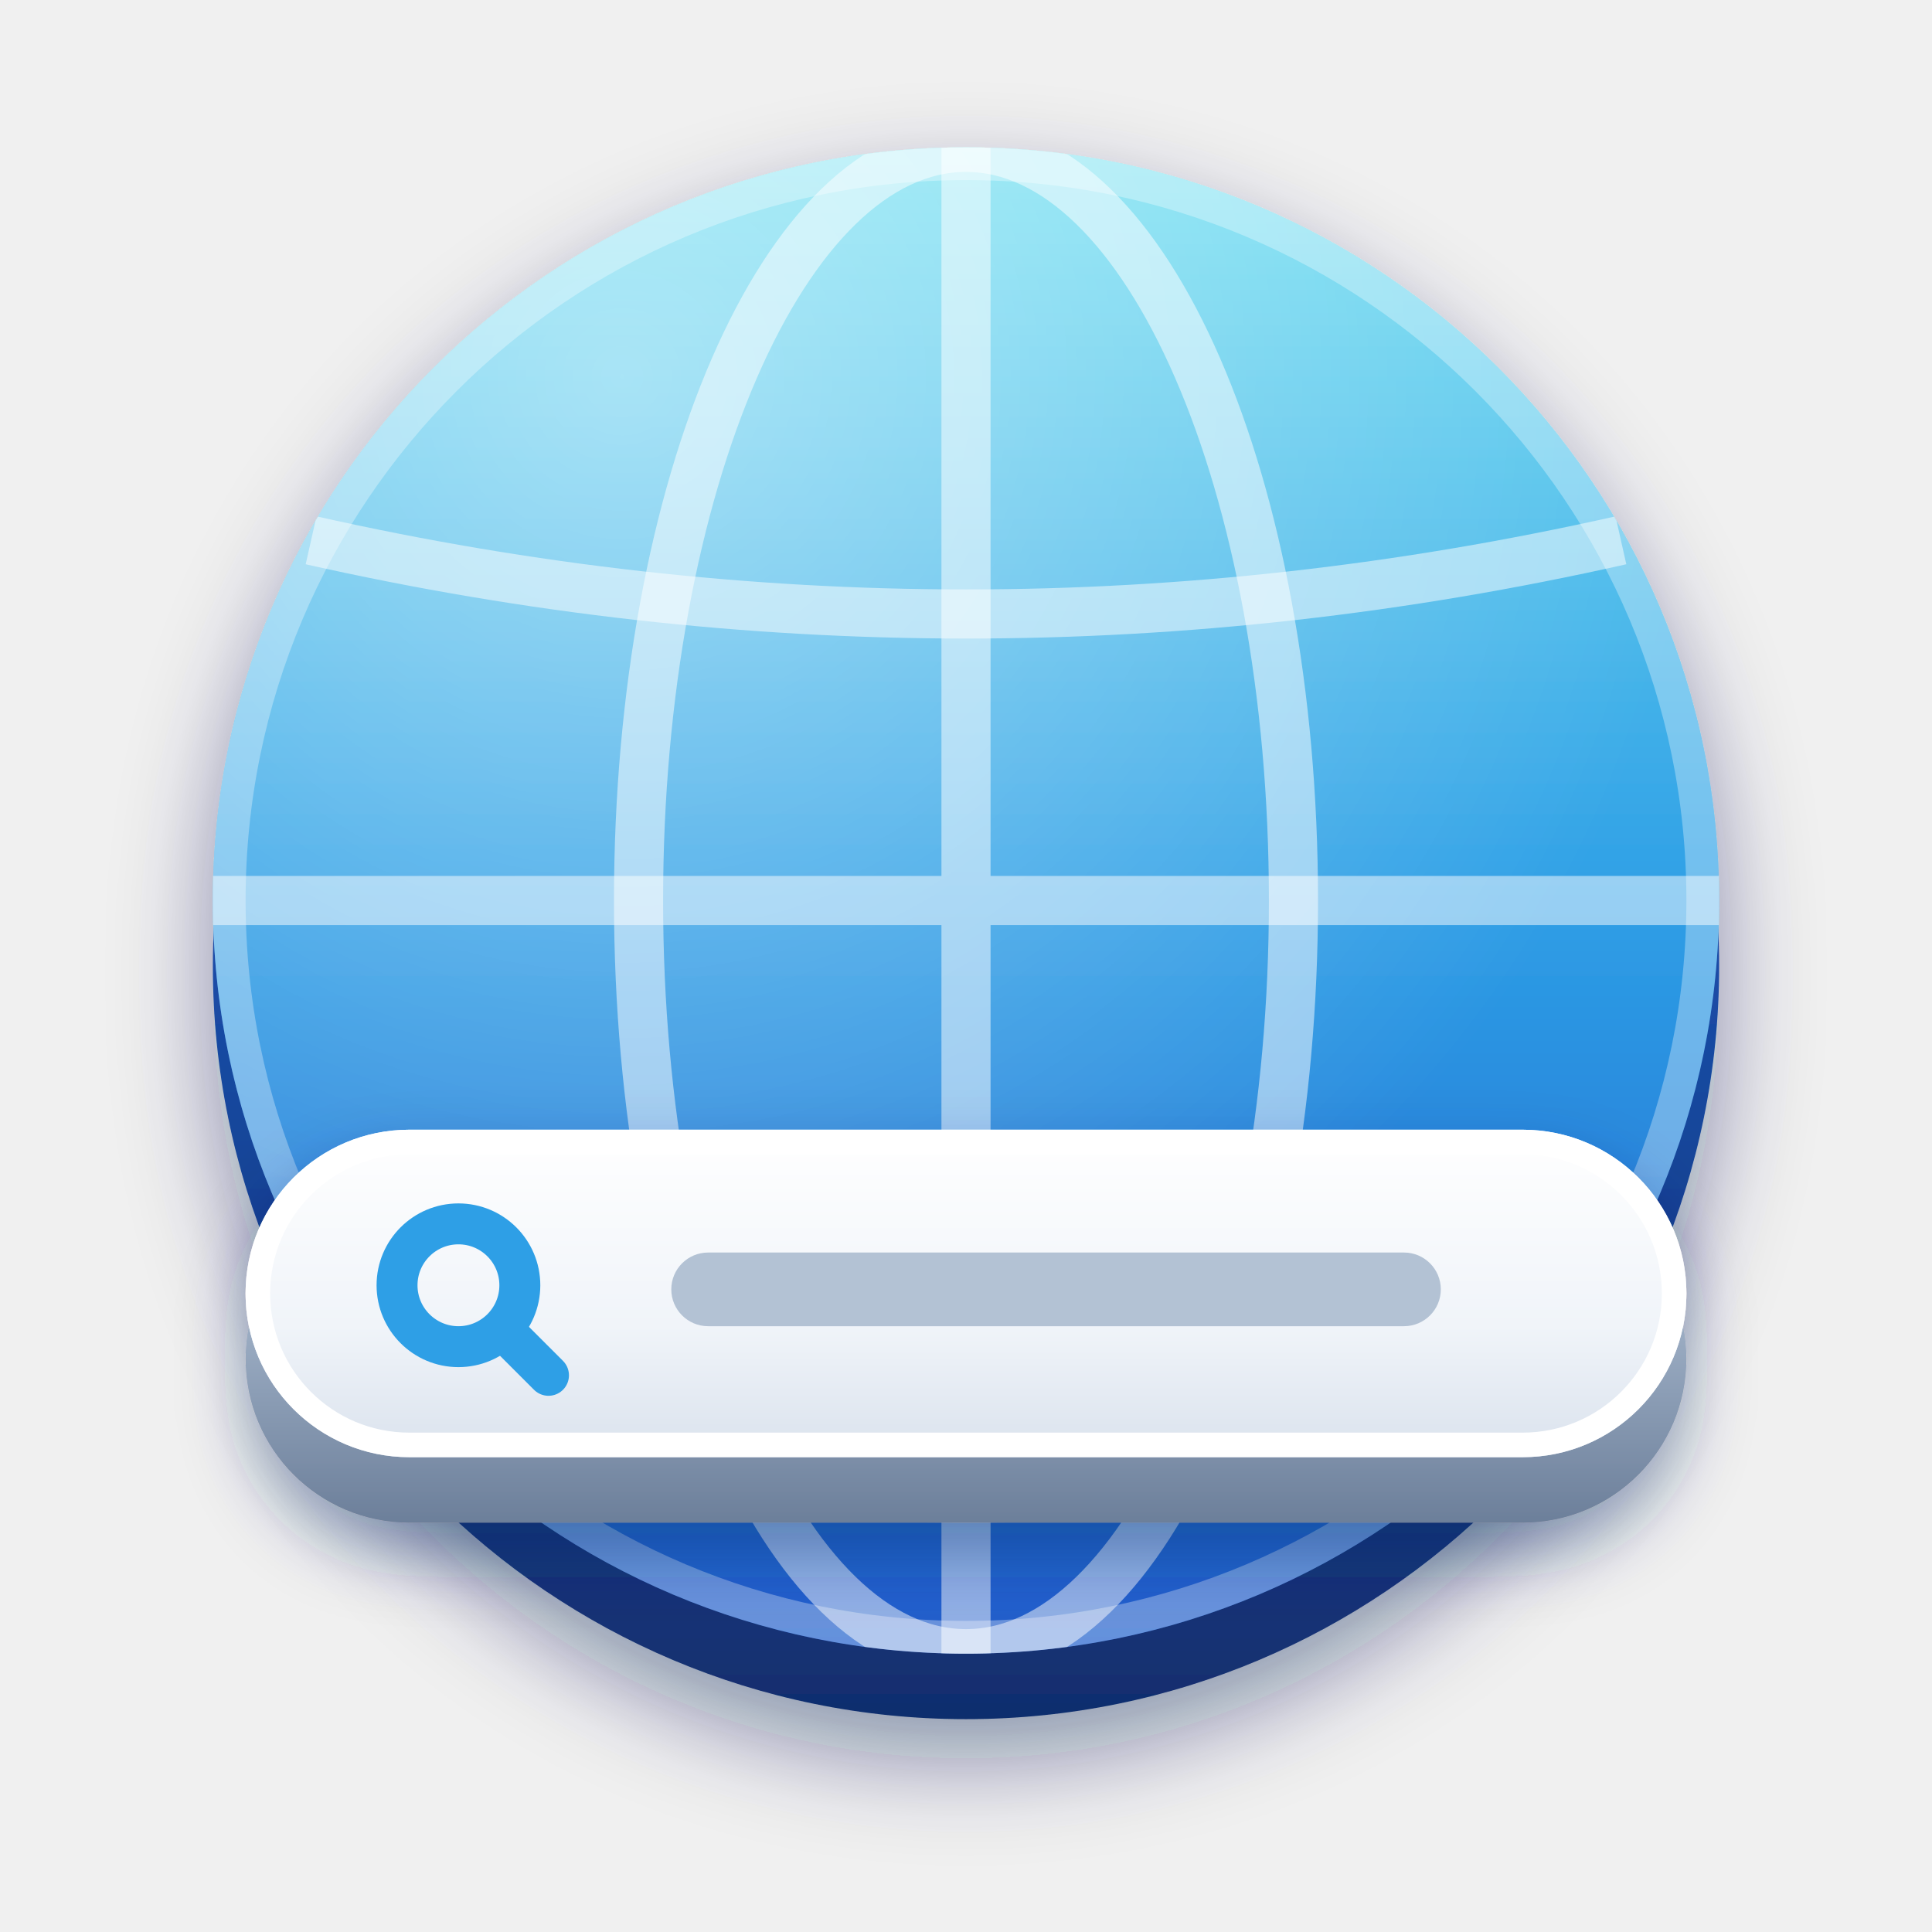
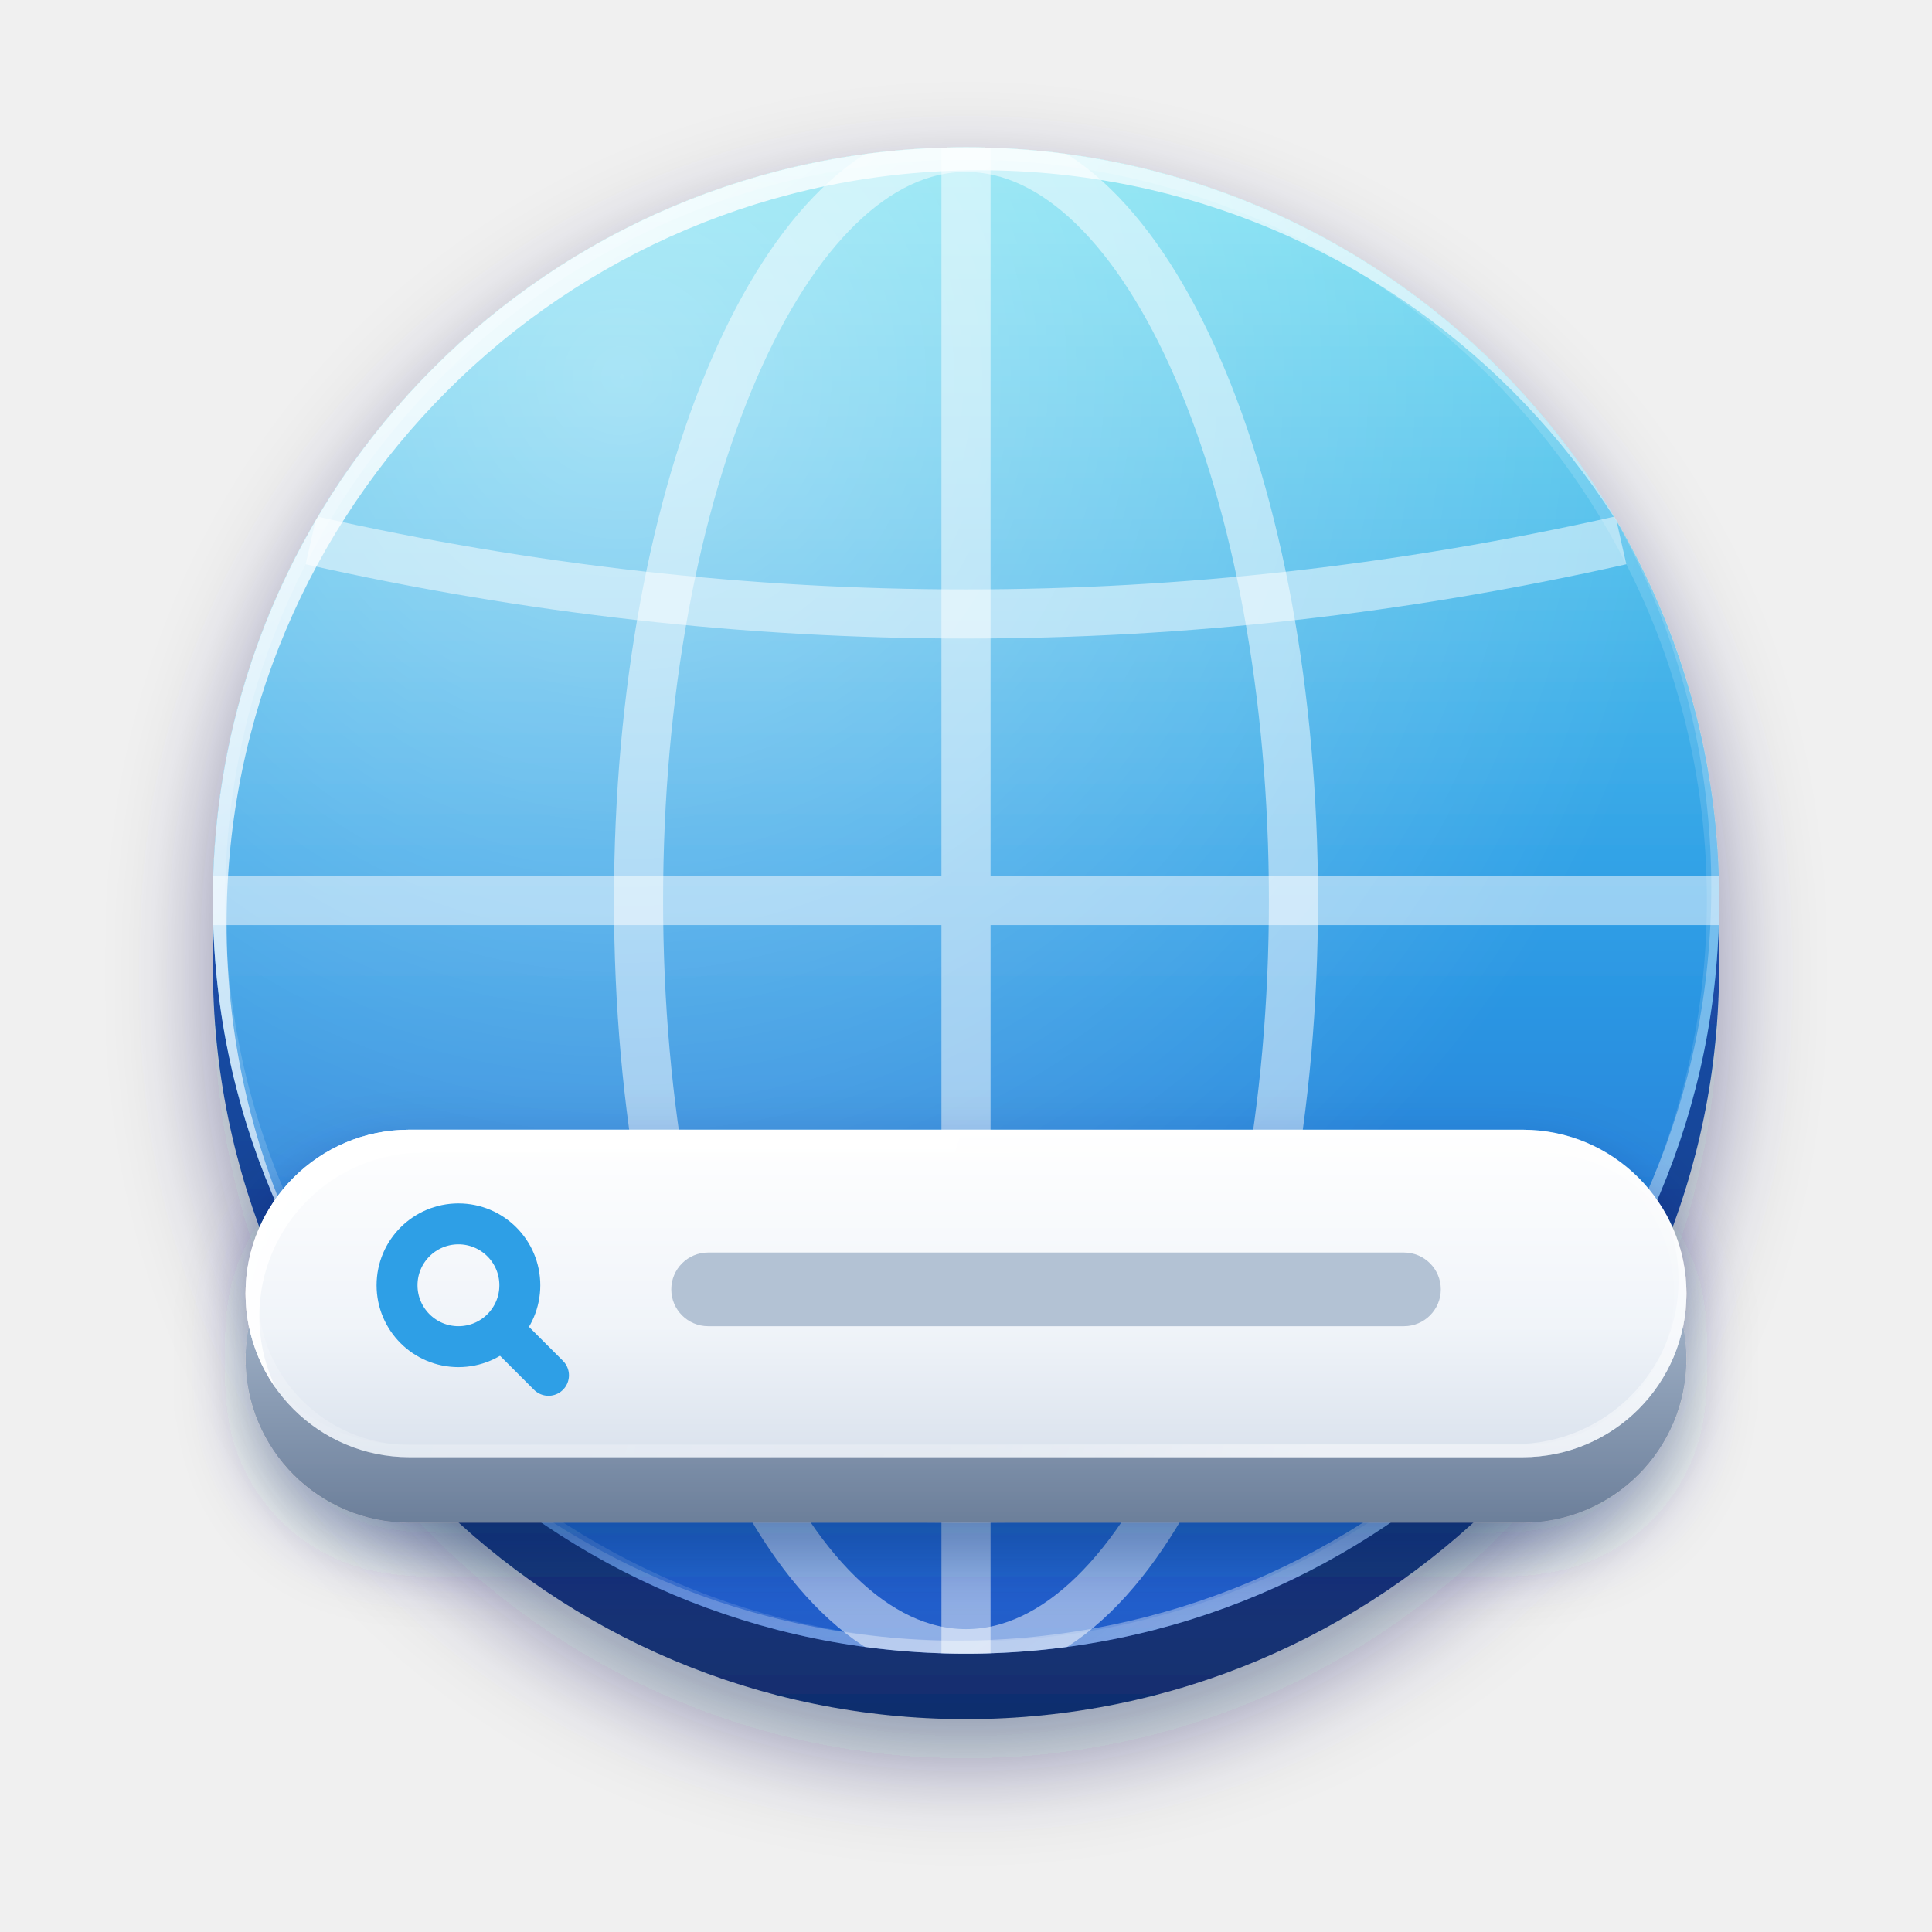
- <svg xmlns="http://www.w3.org/2000/svg" width="236" height="236" viewBox="0 0 236 236" fill="none">
+ <svg xmlns="http://www.w3.org/2000/svg" width="236" height="236" viewBox="0 0 236 236" preserveAspectRatio="none">
  <defs>
-     <linearGradient id="br_globe" x1="0" y1="18" x2="0" y2="202" gradientUnits="userSpaceOnUse">
-       <stop offset="0" stop-color="#78e1f1" />
-       <stop offset="0.5" stop-color="#2e9fe6" />
-       <stop offset="1" stop-color="#1f5ccb" />
-     </linearGradient>
-     <linearGradient id="br_side" x1="0" y1="120" x2="0" y2="212" gradientUnits="userSpaceOnUse">
-       <stop offset="0" stop-color="#1a4ca6" />
-       <stop offset="1" stop-color="#112d6c" />
-     </linearGradient>
-     <linearGradient id="br_bar" x1="0" y1="138" x2="0" y2="178" gradientUnits="userSpaceOnUse">
-       <stop offset="0" stop-color="#ffffff" />
-       <stop offset="0.6" stop-color="#f0f4f9" />
-       <stop offset="1" stop-color="#dae2ed" />
-     </linearGradient>
-     <linearGradient id="br_barside" x1="0" y1="160" x2="0" y2="186" gradientUnits="userSpaceOnUse">
-       <stop offset="0" stop-color="#a0b1c7" />
-       <stop offset="1" stop-color="#6c7f9a" />
-     </linearGradient>
-     <radialGradient id="br_bloom" cx="76" cy="46" r="132" gradientUnits="userSpaceOnUse">
-       <stop offset="0" stop-color="white" stop-opacity="0.45" />
-       <stop offset="1" stop-color="white" stop-opacity="0" />
-     </radialGradient>
-     <clipPath id="br_clip">
-       <circle cx="118" cy="110" r="92" />
-     </clipPath>
-     <filter id="br_shadow" x="-20" y="-20" width="276" height="276" filterUnits="userSpaceOnUse" color-interpolation-filters="sRGB">
+     <filter id="shadow1" x="-20" y="-20" width="276" height="276" filterUnits="userSpaceOnUse" color-interpolation-filters="sRGB">
      <feDropShadow dx="0" dy="5" stdDeviation="6" flood-color="#0a1f52" flood-opacity="0.42" />
    </filter>
-     <filter id="br_barshadow" x="-20" y="-20" width="276" height="276" filterUnits="userSpaceOnUse">
+   </defs>
+   <g filter="url(#shadow1)">
+     <g fill="none">
+       <defs>
+         <linearGradient id="l2-br_side" x1="0" y1="120" x2="0" y2="212" gradientUnits="userSpaceOnUse">
+           <stop offset="0" stop-color="#1a4ca6" />
+           <stop offset="1" stop-color="#112d6c" />
+         </linearGradient>
+       </defs>
+       <circle cx="118" cy="118" r="92" fill="url(#l2-br_side)" />
+     </g>
+     <g fill="none">
+       <defs>
+         <linearGradient id="l3-br_globe" x1="0" y1="18" x2="0" y2="202" gradientUnits="userSpaceOnUse">
+           <stop offset="0" stop-color="#78e1f1" />
+           <stop offset="0.5" stop-color="#2e9fe6" />
+           <stop offset="1" stop-color="#1f5ccb" />
+         </linearGradient>
+       </defs>
+       <circle cx="118" cy="110" r="92" fill="url(#l3-br_globe)" />
+     </g>
+   </g>
+   <defs>
+     <clipPath id="clip4">
+       <path d="M26 110 A92 92 0 1 0 210 110 A92 92 0 1 0 26 110 Z" clip-rule="nonzero" />
+     </clipPath>
+   </defs>
+   <g clip-path="url(#clip4)">
+     <g fill="none">
+       <g stroke="white" stroke-opacity="0.5" stroke-width="6" fill="none">
+         <ellipse cx="118" cy="110" rx="40" ry="92" />
+       </g>
+     </g>
+     <g fill="none">
+       <g stroke="white" stroke-opacity="0.5" stroke-width="6" fill="none">
+         <path d="M118 18V202M26 110H210" />
+       </g>
+     </g>
+     <g fill="none">
+       <g stroke="white" stroke-opacity="0.5" stroke-width="6" fill="none">
+         <path d="M38 66Q118 84 198 66" />
+       </g>
+     </g>
+     <g fill="none">
+       <g stroke="white" stroke-opacity="0.5" stroke-width="6" fill="none">
+         <path d="M44 176Q118 190 192 176" />
+       </g>
+     </g>
+     <g fill="none">
+       <defs>
+         <radialGradient id="l9-br_bloom" cx="76" cy="46" r="132" gradientUnits="userSpaceOnUse">
+           <stop offset="0" stop-color="white" stop-opacity="0.45" />
+           <stop offset="1" stop-color="white" stop-opacity="0" />
+         </radialGradient>
+       </defs>
+       <rect width="236" height="236" fill="url(#l9-br_bloom)" />
+     </g>
+   </g>
+   <defs>
+     <clipPath id="rim10">
+       <path d="M26 110A92 92 0 1 0 210 110A92 92 0 1 0 26 110Z" clip-rule="nonzero" />
+     </clipPath>
+     <linearGradient id="rim10g0" x1="26" y1="18" x2="164" y2="202" gradientUnits="userSpaceOnUse">
+       <stop offset="0" stop-color="#ffffff" stop-opacity="0.200" />
+       <stop offset="1" stop-color="#ffffff" stop-opacity="0.100" />
+     </linearGradient>
+     <linearGradient id="rim10g1" x1="26" y1="18" x2="164" y2="202" gradientUnits="userSpaceOnUse">
+       <stop offset="0" stop-color="#ffffff" stop-opacity="0.950" />
+       <stop offset="0.45" stop-color="#ffffff" stop-opacity="0.600" />
+       <stop offset="1" stop-color="#ffffff" stop-opacity="0.250" />
+     </linearGradient>
+     <linearGradient id="rim10g2" x1="26" y1="18" x2="164" y2="202" gradientUnits="userSpaceOnUse">
+       <stop offset="0" stop-color="#ffffff" stop-opacity="0.050" />
+       <stop offset="0.7" stop-color="#ffffff" stop-opacity="0.150" />
+       <stop offset="1" stop-color="#ffffff" stop-opacity="0.420" />
+     </linearGradient>
+   </defs>
+   <g clip-path="url(#rim10)">
+     <path d="M26 110A92 92 0 1 0 210 110A92 92 0 1 0 26 110Z" fill="none" stroke="url(#rim10g0)" stroke-width="3" />
+     <path d="M26 110A92 92 0 1 0 210 110A92 92 0 1 0 26 110ZM27.68 112.8 A92 92 0 1 0 211.68 112.8 A92 92 0 1 0 27.68 112.8 Z" fill="url(#rim10g1)" fill-rule="evenodd" />
+     <path d="M26 110A92 92 0 1 0 210 110A92 92 0 1 0 26 110ZM25.04 108.4 A92 92 0 1 0 209.04 108.4 A92 92 0 1 0 25.04 108.4 Z" fill="url(#rim10g2)" fill-rule="evenodd" />
+   </g>
+   <defs>
+     <filter id="shadow11" x="-20" y="-20" width="276" height="276" filterUnits="userSpaceOnUse" color-interpolation-filters="sRGB">
      <feDropShadow dx="0" dy="4" stdDeviation="4" flood-color="#0c2a66" flood-opacity="0.38" />
    </filter>
  </defs>
-   <g filter="url(#br_shadow)">
-     <circle cx="118" cy="118" r="92" fill="url(#br_side)" />
-     <circle cx="118" cy="110" r="92" fill="url(#br_globe)" />
+   <g filter="url(#shadow11)">
+     <g fill="none">
+       <defs>
+         <linearGradient id="l12-br_barside" x1="0" y1="160" x2="0" y2="186" gradientUnits="userSpaceOnUse">
+           <stop offset="0" stop-color="#a0b1c7" />
+           <stop offset="1" stop-color="#6c7f9a" />
+         </linearGradient>
+       </defs>
+       <rect x="30" y="146" width="176" height="40" rx="20" fill="url(#l12-br_barside)" />
+     </g>
+     <g fill="none">
+       <defs>
+         <linearGradient id="l13-br_bar" x1="0" y1="138" x2="0" y2="178" gradientUnits="userSpaceOnUse">
+           <stop offset="0" stop-color="#ffffff" />
+           <stop offset="0.6" stop-color="#f0f4f9" />
+           <stop offset="1" stop-color="#dae2ed" />
+         </linearGradient>
+       </defs>
+       <rect x="30" y="138" width="176" height="40" rx="20" fill="url(#l13-br_bar)" />
+     </g>
  </g>
-   <g clip-path="url(#br_clip)">
-     <g stroke="white" stroke-opacity="0.5" stroke-width="6" fill="none">
-       <ellipse cx="118" cy="110" rx="40" ry="92" />
-       <path d="M118 18V202M26 110H210" />
-       <path d="M38 66Q118 84 198 66" />
-       <path d="M44 176Q118 190 192 176" />
-     </g>
-     <rect width="236" height="236" fill="url(#br_bloom)" />
+   <defs>
+     <clipPath id="rim14">
+       <path d="M50 138H186A20 20 0 0 1 206 158V158A20 20 0 0 1 186 178H50A20 20 0 0 1 30 158V158A20 20 0 0 1 50 138Z" clip-rule="nonzero" />
+     </clipPath>
+     <linearGradient id="rim14g0" x1="30" y1="138" x2="162" y2="178" gradientUnits="userSpaceOnUse">
+       <stop offset="0" stop-color="#ffffff" stop-opacity="0.200" />
+       <stop offset="1" stop-color="#ffffff" stop-opacity="0.100" />
+     </linearGradient>
+     <linearGradient id="rim14g1" x1="30" y1="138" x2="162" y2="178" gradientUnits="userSpaceOnUse">
+       <stop offset="0" stop-color="#ffffff" stop-opacity="0.950" />
+       <stop offset="0.45" stop-color="#ffffff" stop-opacity="0.600" />
+       <stop offset="1" stop-color="#ffffff" stop-opacity="0.250" />
+     </linearGradient>
+     <linearGradient id="rim14g2" x1="30" y1="138" x2="162" y2="178" gradientUnits="userSpaceOnUse">
+       <stop offset="0" stop-color="#ffffff" stop-opacity="0.050" />
+       <stop offset="0.7" stop-color="#ffffff" stop-opacity="0.150" />
+       <stop offset="1" stop-color="#ffffff" stop-opacity="0.420" />
+     </linearGradient>
+   </defs>
+   <g clip-path="url(#rim14)">
+     <path d="M50 138H186A20 20 0 0 1 206 158V158A20 20 0 0 1 186 178H50A20 20 0 0 1 30 158V158A20 20 0 0 1 50 138Z" fill="none" stroke="url(#rim14g0)" stroke-width="3" />
+     <path d="M50 138H186A20 20 0 0 1 206 158V158A20 20 0 0 1 186 178H50A20 20 0 0 1 30 158V158A20 20 0 0 1 50 138ZM51.68 140.8 H187.68 A20 20 0 0 1 207.68 160.8 V160.8 A20 20 0 0 1 187.68 180.8 H51.68 A20 20 0 0 1 31.68 160.8 V160.8 A20 20 0 0 1 51.68 140.8 Z" fill="url(#rim14g1)" fill-rule="evenodd" />
+     <path d="M50 138H186A20 20 0 0 1 206 158V158A20 20 0 0 1 186 178H50A20 20 0 0 1 30 158V158A20 20 0 0 1 50 138ZM49.04 136.4 H185.04 A20 20 0 0 1 205.04 156.4 V156.4 A20 20 0 0 1 185.04 176.4 H49.04 A20 20 0 0 1 29.04 156.4 V156.4 A20 20 0 0 1 49.04 136.4 Z" fill="url(#rim14g2)" fill-rule="evenodd" />
  </g>
-   <circle cx="118" cy="110" r="90" stroke="white" stroke-opacity="0.32" stroke-width="4" />
-   <g filter="url(#br_barshadow)">
-     <rect x="30" y="146" width="176" height="40" rx="20" fill="url(#br_barside)" />
-     <rect x="30" y="138" width="176" height="40" rx="20" fill="url(#br_bar)" />
+   <g fill="none">
+     <circle cx="56" cy="157" r="7.5" stroke="#2e9fe6" stroke-width="5" />
  </g>
-   <rect x="31.5" y="139.5" width="173" height="37" rx="18.5" stroke="white" stroke-width="3" />
-   <circle cx="56" cy="157" r="7.5" stroke="#2e9fe6" stroke-width="5" />
-   <path d="M61.5 162.5L67 168" stroke="#2e9fe6" stroke-width="5" stroke-linecap="round" />
-   <rect x="82" y="153" width="94" height="9" rx="4.5" fill="#b3c2d4" />
+   <g fill="none">
+     <path d="M61.5 162.5L67 168" stroke="#2e9fe6" stroke-width="5" stroke-linecap="round" />
+   </g>
+   <g fill="none">
+     <rect x="82" y="153" width="94" height="9" rx="4.5" fill="#b3c2d4" />
+   </g>
</svg>
